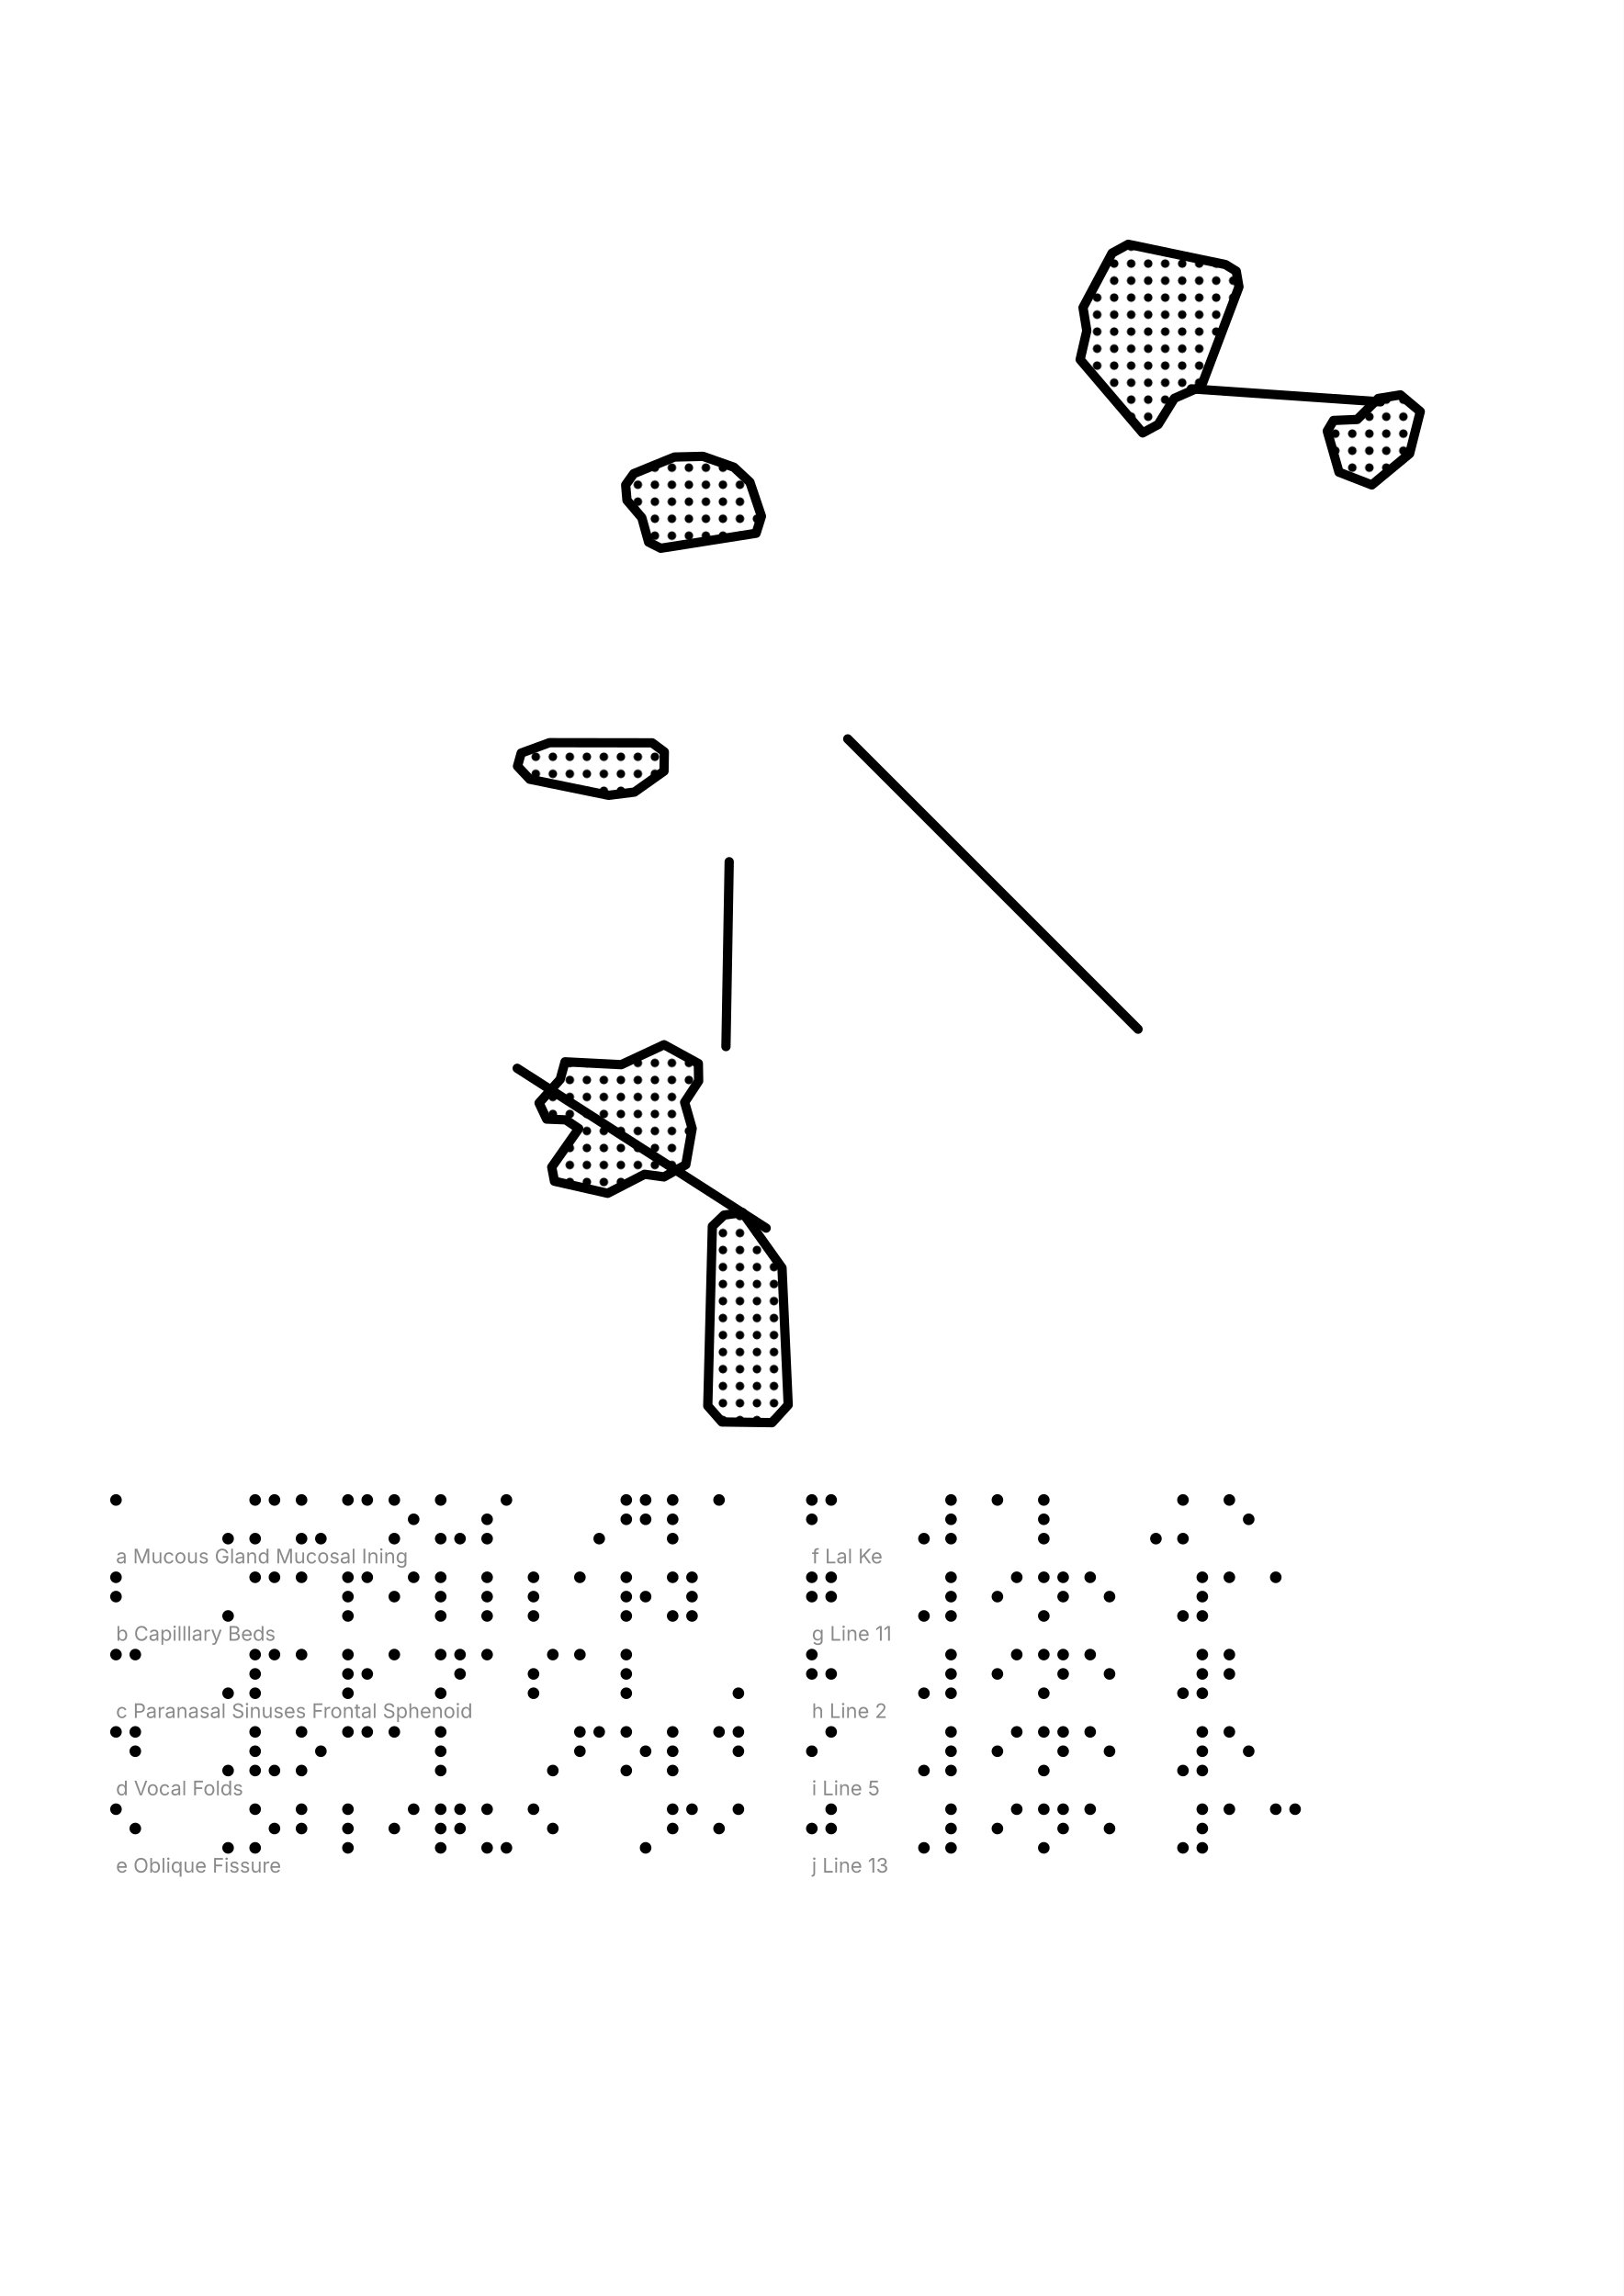
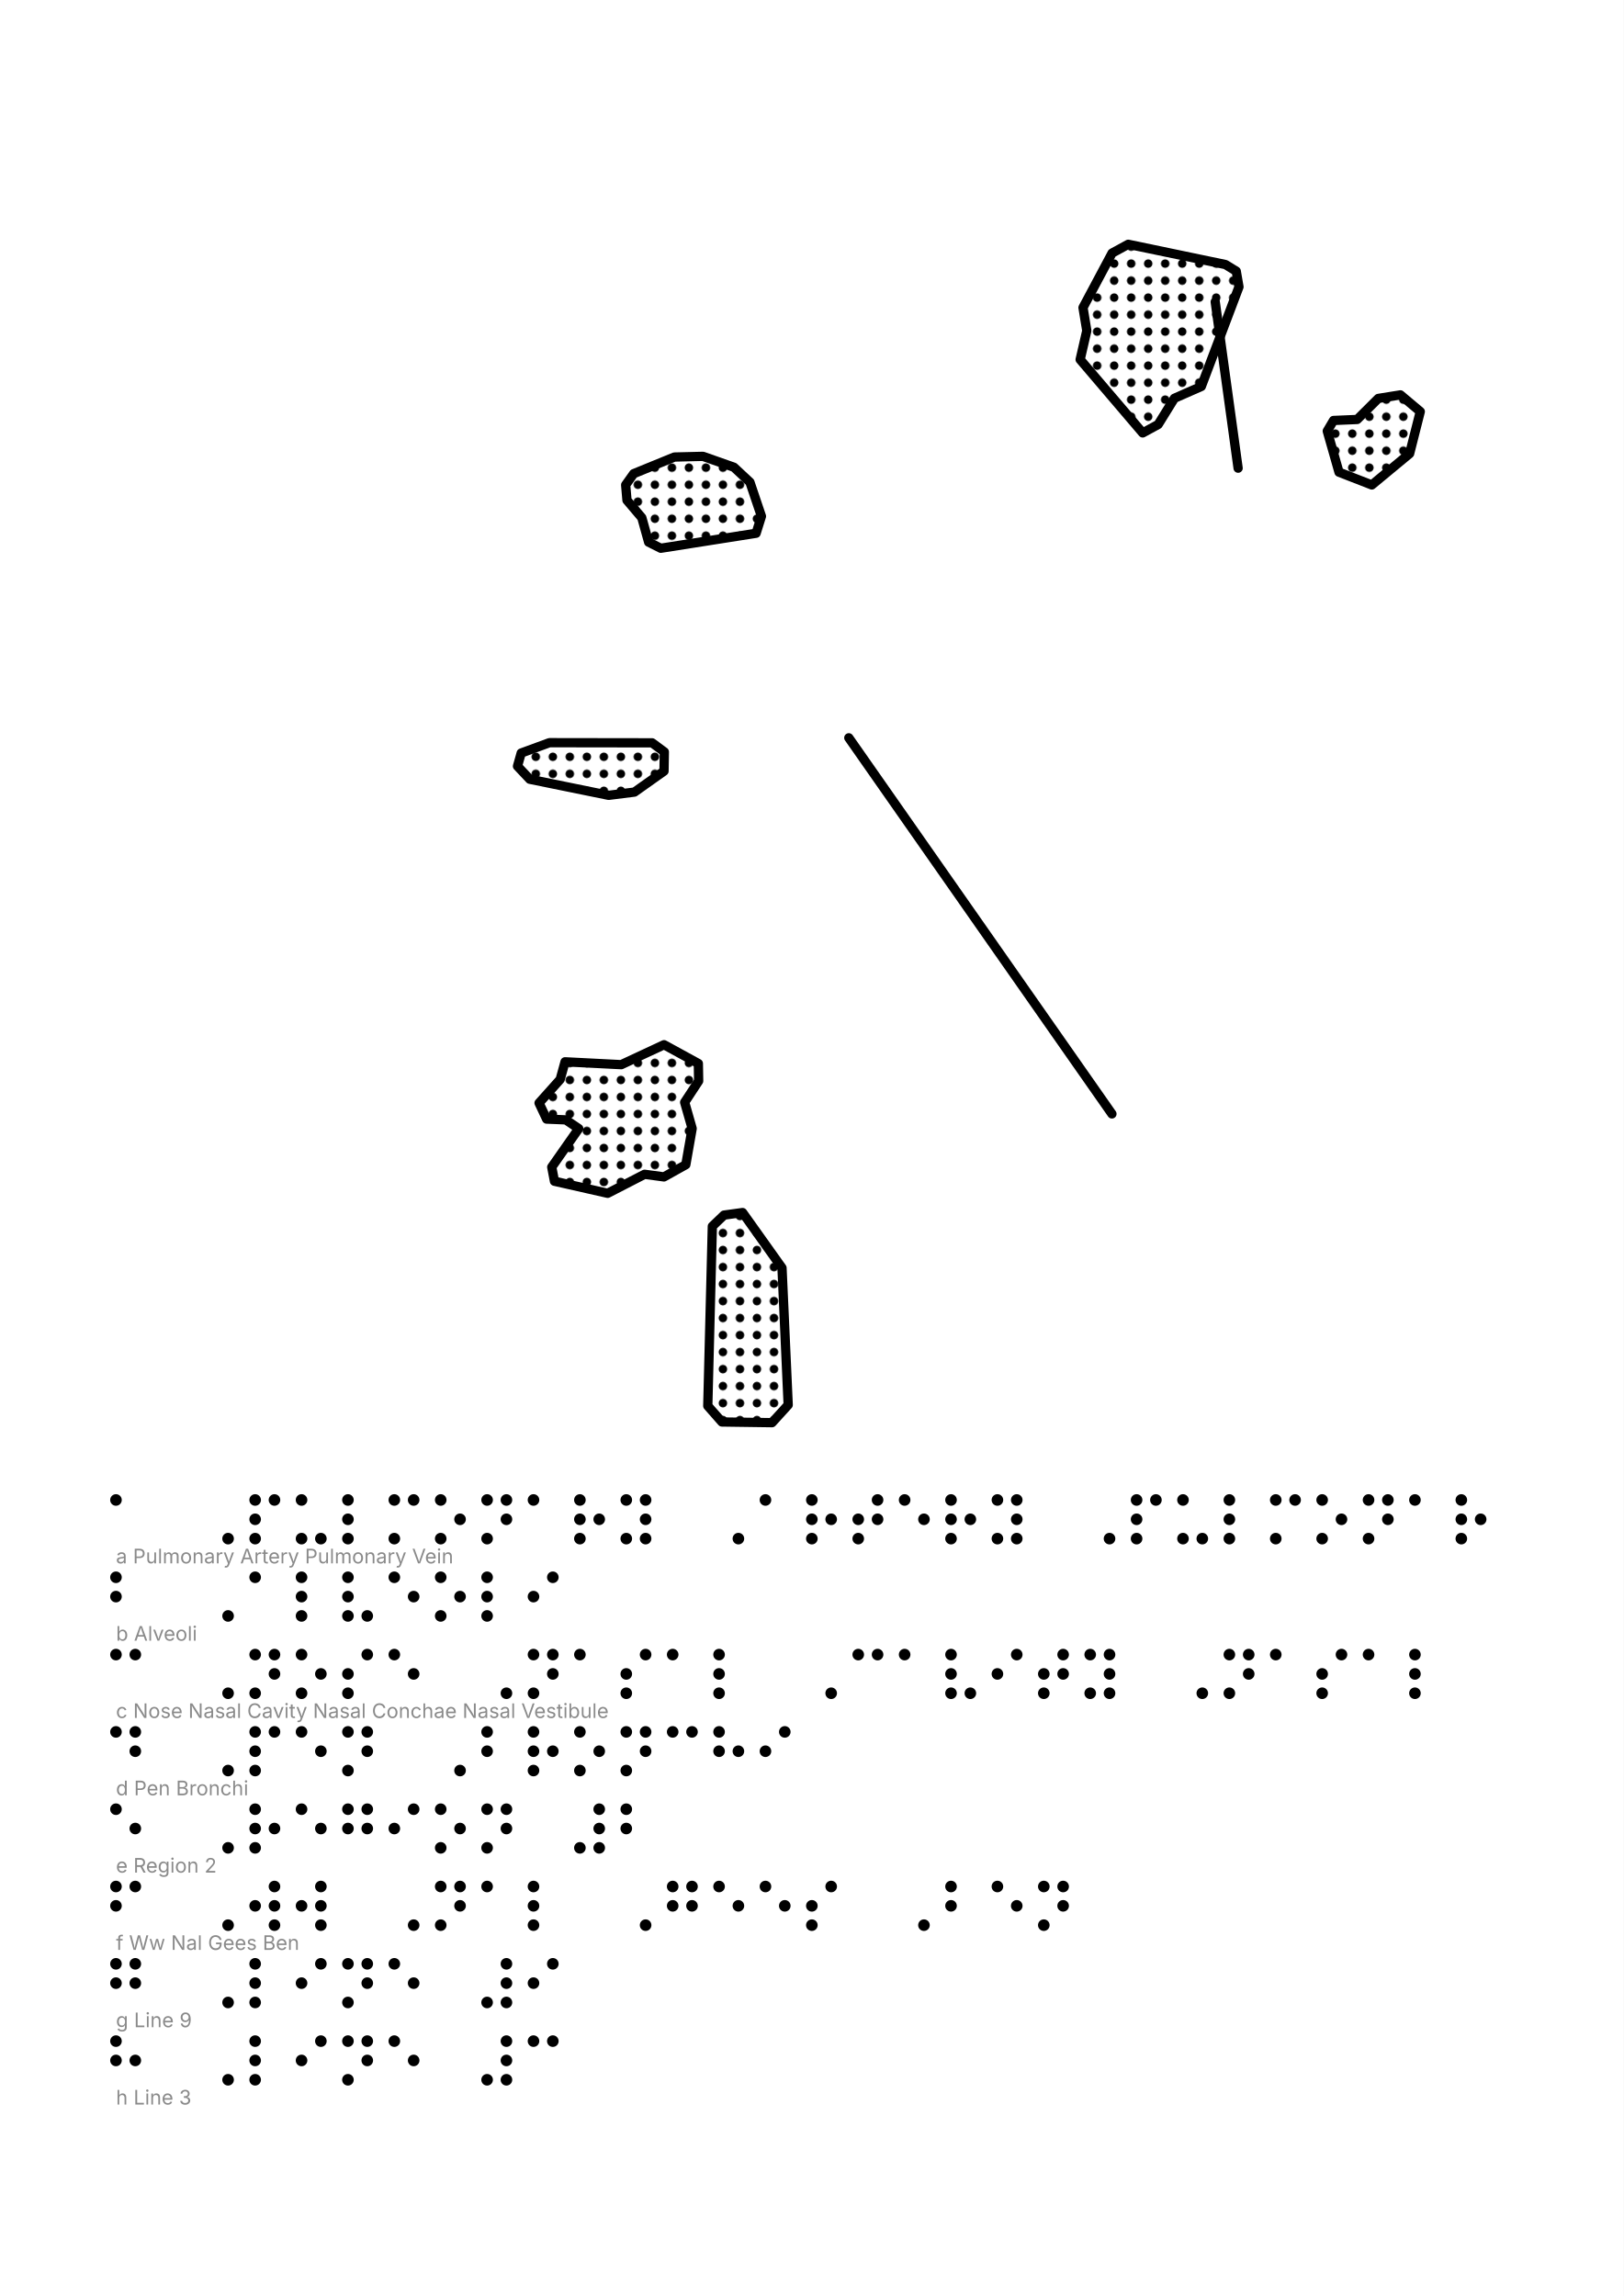
<svg xmlns="http://www.w3.org/2000/svg" width="210mm" height="297mm" viewBox="0 0 210 297" data-tdm="bio-respiratory-01" data-title="bio-respiratory-01">
  <defs>
    <pattern id="dots" width="2.2" height="2.2" patternUnits="userSpaceOnUse">
      <circle cx="1.1" cy="1.1" r="0.55" fill="#000" />
    </pattern>
    <pattern id="diagonal-lines" width="2.2" height="2.2" patternUnits="userSpaceOnUse" patternTransform="rotate(45)">
      <rect width="0.6" height="2.2" fill="#000" />
    </pattern>
    <pattern id="horizontal-lines" width="2.2" height="2.2" patternUnits="userSpaceOnUse">
      <rect width="2.2" height="0.6" fill="#000" />
    </pattern>
    <pattern id="grid" width="2.64" height="2.64" patternUnits="userSpaceOnUse">
      <rect width="2.64" height="0.5" fill="#000" />
      <rect width="0.5" height="2.64" fill="#000" />
    </pattern>
    <marker id="chevron" markerWidth="4" markerHeight="4" refX="3" refY="2" orient="auto" markerUnits="userSpaceOnUse">
      <path d="M0,0 L4,2 L0,4" fill="none" stroke="#000" stroke-width="1.2" stroke-linecap="round" />
    </marker>
  </defs>
  <rect width="210" height="297" fill="#fff" />
  <g id="regions">
-     <path id="r-06" data-name="Mucous Gland Mucosal Ining" d="M158.49 34.22 L159.89 35.08 L160.24 37.11 L155.37 49.99 L151.89 51.52 L149.79 54.91 L147.79 56.00 L139.70 46.51 L140.56 42.78 L140.07 39.79 L143.83 32.74 L145.92 31.60 Z" fill="url(#dots)" stroke="#000" stroke-width="1.2" stroke-linejoin="round" />
-     <path id="r-02" data-name="Oblique Fissure" d="M85.88 135.14 L90.32 137.57 L90.36 139.83 L88.55 142.59 L89.52 145.98 L88.70 150.66 L85.87 152.24 L83.37 151.90 L78.59 154.36 L71.71 152.80 L71.36 150.97 L74.85 145.99 L73.18 144.86 L70.70 144.76 L69.72 142.68 L72.45 139.63 L73.08 137.35 L80.35 137.72 Z" fill="url(#dots)" stroke="#000" stroke-width="1.2" stroke-linejoin="round" />
-     <path id="r-01" data-name="Lal Ke" d="M96.04 156.85 L101.14 164.01 L101.94 181.73 L99.85 184.03 L93.37 183.94 L91.54 181.86 L92.13 158.63 L93.64 157.18 Z" fill="url(#dots)" stroke="#000" stroke-width="1.2" stroke-linejoin="round" />
-     <path id="r-04" data-name="Paranasal Sinuses Frontal Sphenoid" d="M85.46 70.92 L83.89 70.13 L83.01 66.97 L81.09 64.71 L80.92 62.73 L81.96 61.27 L87.22 59.12 L90.92 59.03 L94.92 60.44 L96.99 62.37 L98.48 66.78 L97.79 68.98 Z" fill="url(#dots)" stroke="#000" stroke-width="1.2" stroke-linejoin="round" />
-     <path id="r-03" data-name="Vocal Folds" d="M84.34 96.09 L85.92 97.26 L85.88 99.75 L82.06 102.46 L78.72 102.88 L68.52 100.80 L66.93 99.11 L67.41 97.41 L71.06 96.07 Z" fill="url(#dots)" stroke="#000" stroke-width="1.2" stroke-linejoin="round" />
-     <path id="r-05" data-name="Capilllary Beds" d="M181.12 51.08 L183.69 53.24 L182.31 58.68 L177.42 62.73 L173.18 61.08 L171.66 55.76 L172.47 54.39 L175.53 54.26 L178.26 51.54 Z" fill="url(#dots)" stroke="#000" stroke-width="1.2" stroke-linejoin="round" />
+     <path id="r-06" data-name="Pulmonary Artery Pulmonary Vein" d="M158.49 34.22 L159.89 35.08 L160.24 37.11 L155.37 49.99 L151.89 51.52 L149.79 54.91 L147.79 56.00 L139.70 46.51 L140.56 42.78 L140.07 39.79 L143.83 32.74 L145.92 31.60 Z" fill="url(#dots)" stroke="#000" stroke-width="1.2" stroke-linejoin="round" />
+     <path id="r-02" data-name="Region 2" d="M85.88 135.14 L90.32 137.57 L90.36 139.83 L88.55 142.59 L89.52 145.98 L88.70 150.66 L85.87 152.24 L83.37 151.90 L78.59 154.36 L71.71 152.80 L71.36 150.97 L74.85 145.99 L73.18 144.86 L70.70 144.76 L69.72 142.68 L72.45 139.63 L73.08 137.35 L80.35 137.72 Z" fill="url(#dots)" stroke="#000" stroke-width="1.2" stroke-linejoin="round" />
+     <path id="r-01" data-name="Ww Nal Gees Ben" d="M96.04 156.85 L101.14 164.01 L101.94 181.73 L99.85 184.03 L93.37 183.94 L91.54 181.86 L92.13 158.63 L93.64 157.18 Z" fill="url(#dots)" stroke="#000" stroke-width="1.2" stroke-linejoin="round" />
+     <path id="r-04" data-name="Nose Nasal Cavity Nasal Conchae Nasal Vestibule" d="M85.46 70.92 L83.89 70.13 L83.01 66.97 L81.09 64.71 L80.92 62.73 L81.96 61.27 L87.22 59.12 L90.92 59.03 L94.92 60.44 L96.99 62.37 L98.48 66.78 L97.79 68.98 Z" fill="url(#dots)" stroke="#000" stroke-width="1.2" stroke-linejoin="round" />
+     <path id="r-03" data-name="Pen Bronchi" d="M84.34 96.09 L85.92 97.26 L85.88 99.75 L82.06 102.46 L78.72 102.88 L68.52 100.80 L66.93 99.11 L67.41 97.41 L71.06 96.07 Z" fill="url(#dots)" stroke="#000" stroke-width="1.2" stroke-linejoin="round" />
+     <path id="r-05" data-name="Alveoli" d="M181.12 51.08 L183.69 53.24 L182.31 58.68 L177.42 62.73 L173.18 61.08 L171.66 55.76 L172.47 54.39 L175.53 54.26 L178.26 51.54 Z" fill="url(#dots)" stroke="#000" stroke-width="1.2" stroke-linejoin="round" />
  </g>
  <g id="lines">
-     <path id="l-02" data-name="Line 2" d="M109.64 95.58 L147.19 133.13" fill="none" stroke="#000" stroke-width="1.2" stroke-linecap="round" stroke-linejoin="round" />
-     <path id="l-05" data-name="Line 5" d="M66.89 138.19 L99.09 158.86" fill="none" stroke="#000" stroke-width="1.2" stroke-linecap="round" stroke-linejoin="round" />
-     <path id="l-11" data-name="Line 11" d="M154.08 50.30 L178.55 51.98" fill="none" stroke="#000" stroke-width="1.2" stroke-linecap="round" stroke-linejoin="round" />
-     <path id="l-13" data-name="Line 13" d="M93.89 135.38 L94.31 111.47" fill="none" stroke="#000" stroke-width="1.2" stroke-linecap="round" stroke-linejoin="round" />
+     <path id="l-03" data-name="Line 3" d="M109.78 95.44 L143.81 144.09" fill="none" stroke="#000" stroke-width="1.2" stroke-linecap="round" stroke-linejoin="round" />
+     <path id="l-09" data-name="Line 9" d="M157.17 39.05 L160.13 60.56" fill="none" stroke="#000" stroke-width="1.2" stroke-linecap="round" stroke-linejoin="round" />
  </g>
-   <g id="key" data-top="194.0" data-rows="10">
+   <g id="key" data-top="194.0" data-rows="8">
    <g class="key-row" data-id="r-06">
      <circle cx="15.00" cy="194.03" r="0.75" fill="#000" />
      <circle cx="29.50" cy="199.03" r="0.75" fill="#000" />
      <circle cx="33.00" cy="194.03" r="0.75" fill="#000" />
+       <circle cx="33.00" cy="196.53" r="0.75" fill="#000" />
      <circle cx="33.00" cy="199.03" r="0.75" fill="#000" />
      <circle cx="35.50" cy="194.03" r="0.75" fill="#000" />
      <circle cx="39.00" cy="194.03" r="0.75" fill="#000" />
      <circle cx="39.00" cy="199.03" r="0.75" fill="#000" />
      <circle cx="41.50" cy="199.03" r="0.75" fill="#000" />
      <circle cx="45.00" cy="194.03" r="0.75" fill="#000" />
-       <circle cx="47.50" cy="194.03" r="0.75" fill="#000" />
+       <circle cx="45.00" cy="196.53" r="0.75" fill="#000" />
+       <circle cx="45.00" cy="199.03" r="0.75" fill="#000" />
      <circle cx="51.00" cy="194.03" r="0.75" fill="#000" />
      <circle cx="51.00" cy="199.03" r="0.75" fill="#000" />
-       <circle cx="53.50" cy="196.53" r="0.75" fill="#000" />
+       <circle cx="53.50" cy="194.03" r="0.75" fill="#000" />
      <circle cx="57.00" cy="194.03" r="0.75" fill="#000" />
      <circle cx="57.00" cy="199.03" r="0.75" fill="#000" />
-       <circle cx="59.50" cy="199.03" r="0.75" fill="#000" />
-       <circle cx="63.00" cy="196.53" r="0.75" fill="#000" />
+       <circle cx="59.50" cy="196.53" r="0.75" fill="#000" />
+       <circle cx="63.00" cy="194.03" r="0.75" fill="#000" />
      <circle cx="63.00" cy="199.03" r="0.75" fill="#000" />
      <circle cx="65.50" cy="194.03" r="0.75" fill="#000" />
-       <circle cx="77.50" cy="199.03" r="0.75" fill="#000" />
+       <circle cx="65.50" cy="196.53" r="0.75" fill="#000" />
+       <circle cx="69.00" cy="194.03" r="0.75" fill="#000" />
+       <circle cx="75.00" cy="194.03" r="0.75" fill="#000" />
+       <circle cx="75.00" cy="196.53" r="0.75" fill="#000" />
+       <circle cx="75.00" cy="199.03" r="0.75" fill="#000" />
+       <circle cx="77.50" cy="196.53" r="0.75" fill="#000" />
      <circle cx="81.00" cy="194.03" r="0.75" fill="#000" />
-       <circle cx="81.00" cy="196.53" r="0.75" fill="#000" />
+       <circle cx="81.00" cy="199.03" r="0.75" fill="#000" />
      <circle cx="83.50" cy="194.03" r="0.75" fill="#000" />
      <circle cx="83.50" cy="196.53" r="0.75" fill="#000" />
-       <circle cx="87.00" cy="194.03" r="0.75" fill="#000" />
-       <circle cx="87.00" cy="196.53" r="0.75" fill="#000" />
-       <circle cx="87.00" cy="199.03" r="0.75" fill="#000" />
-       <circle cx="93.00" cy="194.03" r="0.75" fill="#000" />
-       <text x="15.00" y="202.23" font-family="Inter, Arial, sans-serif" font-size="2.6" fill="#8a8a8a">a  Mucous Gland Mucosal Ining</text>
+       <circle cx="83.50" cy="199.03" r="0.75" fill="#000" />
+       <circle cx="95.50" cy="199.03" r="0.75" fill="#000" />
+       <circle cx="99.00" cy="194.03" r="0.75" fill="#000" />
+       <circle cx="105.00" cy="194.03" r="0.75" fill="#000" />
+       <circle cx="105.00" cy="196.53" r="0.75" fill="#000" />
+       <circle cx="105.00" cy="199.03" r="0.75" fill="#000" />
+       <circle cx="107.50" cy="196.53" r="0.75" fill="#000" />
+       <circle cx="111.00" cy="196.53" r="0.75" fill="#000" />
+       <circle cx="111.00" cy="199.03" r="0.75" fill="#000" />
+       <circle cx="113.50" cy="194.03" r="0.75" fill="#000" />
+       <circle cx="113.50" cy="196.53" r="0.75" fill="#000" />
+       <circle cx="117.00" cy="194.03" r="0.75" fill="#000" />
+       <circle cx="119.50" cy="196.53" r="0.75" fill="#000" />
+       <circle cx="123.00" cy="194.03" r="0.75" fill="#000" />
+       <circle cx="123.00" cy="196.53" r="0.75" fill="#000" />
+       <circle cx="123.00" cy="199.03" r="0.75" fill="#000" />
+       <circle cx="125.50" cy="196.53" r="0.75" fill="#000" />
+       <circle cx="129.00" cy="194.03" r="0.75" fill="#000" />
+       <circle cx="129.00" cy="199.03" r="0.75" fill="#000" />
+       <circle cx="131.50" cy="194.03" r="0.75" fill="#000" />
+       <circle cx="131.50" cy="196.53" r="0.75" fill="#000" />
+       <circle cx="131.50" cy="199.03" r="0.75" fill="#000" />
+       <circle cx="143.50" cy="199.03" r="0.75" fill="#000" />
+       <circle cx="147.00" cy="194.03" r="0.75" fill="#000" />
+       <circle cx="147.00" cy="196.53" r="0.75" fill="#000" />
+       <circle cx="147.00" cy="199.03" r="0.75" fill="#000" />
+       <circle cx="149.50" cy="194.03" r="0.75" fill="#000" />
+       <circle cx="153.00" cy="194.03" r="0.75" fill="#000" />
+       <circle cx="153.00" cy="199.03" r="0.75" fill="#000" />
+       <circle cx="155.50" cy="199.03" r="0.75" fill="#000" />
+       <circle cx="159.00" cy="194.03" r="0.75" fill="#000" />
+       <circle cx="159.00" cy="196.53" r="0.75" fill="#000" />
+       <circle cx="159.00" cy="199.03" r="0.75" fill="#000" />
+       <circle cx="165.00" cy="194.03" r="0.75" fill="#000" />
+       <circle cx="165.00" cy="199.03" r="0.75" fill="#000" />
+       <circle cx="167.50" cy="194.03" r="0.75" fill="#000" />
+       <circle cx="171.00" cy="194.03" r="0.75" fill="#000" />
+       <circle cx="171.00" cy="199.03" r="0.75" fill="#000" />
+       <circle cx="173.50" cy="196.53" r="0.75" fill="#000" />
+       <circle cx="177.00" cy="194.03" r="0.75" fill="#000" />
+       <circle cx="177.00" cy="199.03" r="0.75" fill="#000" />
+       <circle cx="179.50" cy="194.03" r="0.75" fill="#000" />
+       <circle cx="179.50" cy="196.53" r="0.75" fill="#000" />
+       <circle cx="183.00" cy="194.03" r="0.75" fill="#000" />
+       <circle cx="189.00" cy="194.03" r="0.75" fill="#000" />
+       <circle cx="189.00" cy="196.53" r="0.75" fill="#000" />
+       <circle cx="189.00" cy="199.03" r="0.75" fill="#000" />
+       <circle cx="191.50" cy="196.53" r="0.75" fill="#000" />
+       <text x="15.00" y="202.23" font-family="Inter, Arial, sans-serif" font-size="2.6" fill="#8a8a8a">a  Pulmonary Artery Pulmonary Vein</text>
    </g>
    <g class="key-row" data-id="r-05">
      <circle cx="15.00" cy="204.03" r="0.75" fill="#000" />
      <circle cx="15.00" cy="206.53" r="0.75" fill="#000" />
      <circle cx="29.50" cy="209.03" r="0.75" fill="#000" />
      <circle cx="33.00" cy="204.03" r="0.75" fill="#000" />
-       <circle cx="35.50" cy="204.03" r="0.75" fill="#000" />
      <circle cx="39.00" cy="204.03" r="0.75" fill="#000" />
+       <circle cx="39.00" cy="206.53" r="0.75" fill="#000" />
+       <circle cx="39.00" cy="209.03" r="0.75" fill="#000" />
      <circle cx="45.00" cy="204.03" r="0.75" fill="#000" />
      <circle cx="45.00" cy="206.53" r="0.75" fill="#000" />
      <circle cx="45.00" cy="209.03" r="0.75" fill="#000" />
-       <circle cx="47.50" cy="204.03" r="0.75" fill="#000" />
-       <circle cx="51.00" cy="206.53" r="0.75" fill="#000" />
-       <circle cx="53.50" cy="204.03" r="0.75" fill="#000" />
+       <circle cx="47.50" cy="209.03" r="0.75" fill="#000" />
+       <circle cx="51.00" cy="204.03" r="0.75" fill="#000" />
+       <circle cx="53.50" cy="206.53" r="0.75" fill="#000" />
      <circle cx="57.00" cy="204.03" r="0.75" fill="#000" />
-       <circle cx="57.00" cy="206.53" r="0.75" fill="#000" />
      <circle cx="57.00" cy="209.03" r="0.75" fill="#000" />
+       <circle cx="59.50" cy="206.53" r="0.75" fill="#000" />
      <circle cx="63.00" cy="204.03" r="0.75" fill="#000" />
      <circle cx="63.00" cy="206.53" r="0.75" fill="#000" />
      <circle cx="63.00" cy="209.03" r="0.75" fill="#000" />
-       <circle cx="69.00" cy="204.03" r="0.75" fill="#000" />
      <circle cx="69.00" cy="206.53" r="0.75" fill="#000" />
-       <circle cx="69.00" cy="209.03" r="0.75" fill="#000" />
-       <circle cx="75.00" cy="204.03" r="0.75" fill="#000" />
-       <circle cx="81.00" cy="204.03" r="0.75" fill="#000" />
-       <circle cx="81.00" cy="206.53" r="0.75" fill="#000" />
-       <circle cx="81.00" cy="209.03" r="0.75" fill="#000" />
-       <circle cx="83.50" cy="206.53" r="0.75" fill="#000" />
-       <circle cx="87.00" cy="204.03" r="0.75" fill="#000" />
-       <circle cx="87.00" cy="209.03" r="0.75" fill="#000" />
-       <circle cx="89.50" cy="204.03" r="0.75" fill="#000" />
-       <circle cx="89.50" cy="206.53" r="0.75" fill="#000" />
-       <circle cx="89.50" cy="209.03" r="0.75" fill="#000" />
-       <text x="15.00" y="212.23" font-family="Inter, Arial, sans-serif" font-size="2.6" fill="#8a8a8a">b  Capilllary Beds</text>
+       <circle cx="71.50" cy="204.03" r="0.75" fill="#000" />
+       <text x="15.00" y="212.23" font-family="Inter, Arial, sans-serif" font-size="2.6" fill="#8a8a8a">b  Alveoli</text>
    </g>
    <g class="key-row" data-id="r-04">
      <circle cx="15.00" cy="214.03" r="0.75" fill="#000" />
      <circle cx="17.50" cy="214.03" r="0.75" fill="#000" />
      <circle cx="29.50" cy="219.03" r="0.75" fill="#000" />
      <circle cx="33.00" cy="214.03" r="0.75" fill="#000" />
-       <circle cx="33.00" cy="216.53" r="0.75" fill="#000" />
      <circle cx="33.00" cy="219.03" r="0.75" fill="#000" />
      <circle cx="35.50" cy="214.03" r="0.75" fill="#000" />
+       <circle cx="35.50" cy="216.53" r="0.75" fill="#000" />
      <circle cx="39.00" cy="214.03" r="0.75" fill="#000" />
-       <circle cx="45.00" cy="214.03" r="0.75" fill="#000" />
+       <circle cx="39.00" cy="219.03" r="0.75" fill="#000" />
+       <circle cx="41.50" cy="216.53" r="0.75" fill="#000" />
      <circle cx="45.00" cy="216.53" r="0.75" fill="#000" />
      <circle cx="45.00" cy="219.03" r="0.75" fill="#000" />
-       <circle cx="47.50" cy="216.53" r="0.75" fill="#000" />
+       <circle cx="47.50" cy="214.03" r="0.75" fill="#000" />
      <circle cx="51.00" cy="214.03" r="0.75" fill="#000" />
-       <circle cx="57.00" cy="214.03" r="0.75" fill="#000" />
-       <circle cx="57.00" cy="219.03" r="0.75" fill="#000" />
-       <circle cx="59.50" cy="214.03" r="0.75" fill="#000" />
-       <circle cx="59.50" cy="216.53" r="0.75" fill="#000" />
-       <circle cx="63.00" cy="214.03" r="0.75" fill="#000" />
-       <circle cx="69.00" cy="216.53" r="0.75" fill="#000" />
+       <circle cx="53.50" cy="216.53" r="0.75" fill="#000" />
+       <circle cx="65.50" cy="219.03" r="0.75" fill="#000" />
+       <circle cx="69.00" cy="214.03" r="0.75" fill="#000" />
      <circle cx="69.00" cy="219.03" r="0.75" fill="#000" />
      <circle cx="71.50" cy="214.03" r="0.75" fill="#000" />
+       <circle cx="71.50" cy="216.53" r="0.75" fill="#000" />
      <circle cx="75.00" cy="214.03" r="0.75" fill="#000" />
-       <circle cx="81.00" cy="214.03" r="0.75" fill="#000" />
      <circle cx="81.00" cy="216.53" r="0.75" fill="#000" />
      <circle cx="81.00" cy="219.03" r="0.75" fill="#000" />
-       <circle cx="95.50" cy="219.03" r="0.75" fill="#000" />
-       <text x="15.00" y="222.23" font-family="Inter, Arial, sans-serif" font-size="2.6" fill="#8a8a8a">c  Paranasal Sinuses Frontal Sphenoid</text>
+       <circle cx="83.50" cy="214.03" r="0.75" fill="#000" />
+       <circle cx="87.00" cy="214.03" r="0.75" fill="#000" />
+       <circle cx="93.00" cy="214.03" r="0.75" fill="#000" />
+       <circle cx="93.00" cy="216.53" r="0.75" fill="#000" />
+       <circle cx="93.00" cy="219.03" r="0.75" fill="#000" />
+       <circle cx="107.50" cy="219.03" r="0.75" fill="#000" />
+       <circle cx="111.00" cy="214.03" r="0.75" fill="#000" />
+       <circle cx="113.50" cy="214.03" r="0.75" fill="#000" />
+       <circle cx="117.00" cy="214.03" r="0.75" fill="#000" />
+       <circle cx="123.00" cy="214.03" r="0.75" fill="#000" />
+       <circle cx="123.00" cy="216.53" r="0.75" fill="#000" />
+       <circle cx="123.00" cy="219.03" r="0.75" fill="#000" />
+       <circle cx="125.50" cy="219.03" r="0.75" fill="#000" />
+       <circle cx="129.00" cy="216.53" r="0.75" fill="#000" />
+       <circle cx="131.50" cy="214.03" r="0.75" fill="#000" />
+       <circle cx="135.00" cy="216.53" r="0.75" fill="#000" />
+       <circle cx="135.00" cy="219.03" r="0.75" fill="#000" />
+       <circle cx="137.50" cy="214.03" r="0.75" fill="#000" />
+       <circle cx="137.50" cy="216.53" r="0.75" fill="#000" />
+       <circle cx="141.00" cy="214.03" r="0.75" fill="#000" />
+       <circle cx="141.00" cy="219.03" r="0.75" fill="#000" />
+       <circle cx="143.50" cy="214.03" r="0.75" fill="#000" />
+       <circle cx="143.50" cy="216.53" r="0.75" fill="#000" />
+       <circle cx="143.50" cy="219.03" r="0.75" fill="#000" />
+       <circle cx="155.50" cy="219.03" r="0.75" fill="#000" />
+       <circle cx="159.00" cy="214.03" r="0.75" fill="#000" />
+       <circle cx="159.00" cy="219.03" r="0.75" fill="#000" />
+       <circle cx="161.50" cy="214.03" r="0.75" fill="#000" />
+       <circle cx="161.50" cy="216.53" r="0.75" fill="#000" />
+       <circle cx="165.00" cy="214.03" r="0.75" fill="#000" />
+       <circle cx="171.00" cy="216.53" r="0.75" fill="#000" />
+       <circle cx="171.00" cy="219.03" r="0.75" fill="#000" />
+       <circle cx="173.50" cy="214.03" r="0.75" fill="#000" />
+       <circle cx="177.00" cy="214.03" r="0.75" fill="#000" />
+       <circle cx="183.00" cy="214.03" r="0.75" fill="#000" />
+       <circle cx="183.00" cy="216.53" r="0.75" fill="#000" />
+       <circle cx="183.00" cy="219.03" r="0.75" fill="#000" />
+       <text x="15.00" y="222.23" font-family="Inter, Arial, sans-serif" font-size="2.6" fill="#8a8a8a">c  Nose Nasal Cavity Nasal Conchae Nasal Vestibule</text>
    </g>
    <g class="key-row" data-id="r-03">
      <circle cx="15.00" cy="224.03" r="0.75" fill="#000" />
      <circle cx="17.50" cy="224.03" r="0.75" fill="#000" />
      <circle cx="17.50" cy="226.53" r="0.75" fill="#000" />
      <circle cx="29.50" cy="229.03" r="0.75" fill="#000" />
      <circle cx="33.00" cy="224.03" r="0.75" fill="#000" />
      <circle cx="33.00" cy="226.53" r="0.75" fill="#000" />
      <circle cx="33.00" cy="229.03" r="0.75" fill="#000" />
-       <circle cx="35.50" cy="229.03" r="0.75" fill="#000" />
+       <circle cx="35.50" cy="224.03" r="0.75" fill="#000" />
      <circle cx="39.00" cy="224.03" r="0.75" fill="#000" />
-       <circle cx="39.00" cy="229.03" r="0.75" fill="#000" />
      <circle cx="41.50" cy="226.53" r="0.75" fill="#000" />
      <circle cx="45.00" cy="224.03" r="0.75" fill="#000" />
+       <circle cx="45.00" cy="229.03" r="0.75" fill="#000" />
      <circle cx="47.50" cy="224.03" r="0.75" fill="#000" />
-       <circle cx="51.00" cy="224.03" r="0.75" fill="#000" />
-       <circle cx="57.00" cy="224.03" r="0.75" fill="#000" />
-       <circle cx="57.00" cy="226.53" r="0.75" fill="#000" />
-       <circle cx="57.00" cy="229.03" r="0.75" fill="#000" />
-       <circle cx="71.50" cy="229.03" r="0.75" fill="#000" />
+       <circle cx="47.50" cy="226.53" r="0.75" fill="#000" />
+       <circle cx="59.50" cy="229.03" r="0.75" fill="#000" />
+       <circle cx="63.00" cy="224.03" r="0.75" fill="#000" />
+       <circle cx="63.00" cy="226.53" r="0.75" fill="#000" />
+       <circle cx="69.00" cy="224.03" r="0.75" fill="#000" />
+       <circle cx="69.00" cy="226.53" r="0.75" fill="#000" />
+       <circle cx="69.00" cy="229.03" r="0.75" fill="#000" />
+       <circle cx="71.50" cy="226.53" r="0.75" fill="#000" />
      <circle cx="75.00" cy="224.03" r="0.75" fill="#000" />
-       <circle cx="75.00" cy="226.53" r="0.75" fill="#000" />
-       <circle cx="77.50" cy="224.03" r="0.75" fill="#000" />
+       <circle cx="75.00" cy="229.03" r="0.75" fill="#000" />
+       <circle cx="77.50" cy="226.53" r="0.75" fill="#000" />
      <circle cx="81.00" cy="224.03" r="0.75" fill="#000" />
      <circle cx="81.00" cy="229.03" r="0.75" fill="#000" />
+       <circle cx="83.50" cy="224.03" r="0.75" fill="#000" />
      <circle cx="83.50" cy="226.53" r="0.75" fill="#000" />
      <circle cx="87.00" cy="224.03" r="0.75" fill="#000" />
-       <circle cx="87.00" cy="226.53" r="0.75" fill="#000" />
-       <circle cx="87.00" cy="229.03" r="0.75" fill="#000" />
+       <circle cx="89.50" cy="224.03" r="0.75" fill="#000" />
      <circle cx="93.00" cy="224.03" r="0.75" fill="#000" />
-       <circle cx="95.50" cy="224.03" r="0.75" fill="#000" />
+       <circle cx="93.00" cy="226.53" r="0.75" fill="#000" />
      <circle cx="95.50" cy="226.53" r="0.75" fill="#000" />
-       <text x="15.00" y="232.23" font-family="Inter, Arial, sans-serif" font-size="2.6" fill="#8a8a8a">d  Vocal Folds</text>
+       <circle cx="99.00" cy="226.53" r="0.75" fill="#000" />
+       <circle cx="101.50" cy="224.03" r="0.75" fill="#000" />
+       <text x="15.00" y="232.23" font-family="Inter, Arial, sans-serif" font-size="2.6" fill="#8a8a8a">d  Pen Bronchi</text>
    </g>
    <g class="key-row" data-id="r-02">
      <circle cx="15.00" cy="234.03" r="0.75" fill="#000" />
      <circle cx="17.50" cy="236.53" r="0.75" fill="#000" />
      <circle cx="29.50" cy="239.03" r="0.75" fill="#000" />
      <circle cx="33.00" cy="234.03" r="0.75" fill="#000" />
+       <circle cx="33.00" cy="236.53" r="0.75" fill="#000" />
      <circle cx="33.00" cy="239.03" r="0.75" fill="#000" />
      <circle cx="35.50" cy="236.53" r="0.75" fill="#000" />
      <circle cx="39.00" cy="234.03" r="0.75" fill="#000" />
-       <circle cx="39.00" cy="236.53" r="0.75" fill="#000" />
+       <circle cx="41.50" cy="236.53" r="0.75" fill="#000" />
      <circle cx="45.00" cy="234.03" r="0.75" fill="#000" />
      <circle cx="45.00" cy="236.53" r="0.75" fill="#000" />
-       <circle cx="45.00" cy="239.03" r="0.75" fill="#000" />
+       <circle cx="47.50" cy="234.03" r="0.75" fill="#000" />
+       <circle cx="47.50" cy="236.53" r="0.75" fill="#000" />
      <circle cx="51.00" cy="236.53" r="0.75" fill="#000" />
      <circle cx="53.50" cy="234.03" r="0.75" fill="#000" />
      <circle cx="57.00" cy="234.03" r="0.75" fill="#000" />
-       <circle cx="57.00" cy="236.53" r="0.75" fill="#000" />
      <circle cx="57.00" cy="239.03" r="0.75" fill="#000" />
-       <circle cx="59.50" cy="234.03" r="0.75" fill="#000" />
      <circle cx="59.50" cy="236.53" r="0.75" fill="#000" />
      <circle cx="63.00" cy="234.03" r="0.75" fill="#000" />
      <circle cx="63.00" cy="239.03" r="0.75" fill="#000" />
-       <circle cx="65.50" cy="239.03" r="0.75" fill="#000" />
-       <circle cx="69.00" cy="234.03" r="0.75" fill="#000" />
-       <circle cx="71.50" cy="236.53" r="0.75" fill="#000" />
-       <circle cx="83.50" cy="239.03" r="0.75" fill="#000" />
-       <circle cx="87.00" cy="234.03" r="0.75" fill="#000" />
-       <circle cx="87.00" cy="236.53" r="0.75" fill="#000" />
-       <circle cx="89.50" cy="234.03" r="0.75" fill="#000" />
-       <circle cx="93.00" cy="236.53" r="0.75" fill="#000" />
-       <circle cx="95.50" cy="234.03" r="0.75" fill="#000" />
-       <text x="15.00" y="242.23" font-family="Inter, Arial, sans-serif" font-size="2.6" fill="#8a8a8a">e  Oblique Fissure</text>
+       <circle cx="65.50" cy="234.03" r="0.75" fill="#000" />
+       <circle cx="65.50" cy="236.53" r="0.75" fill="#000" />
+       <circle cx="75.00" cy="239.03" r="0.75" fill="#000" />
+       <circle cx="77.50" cy="234.03" r="0.75" fill="#000" />
+       <circle cx="77.50" cy="236.53" r="0.75" fill="#000" />
+       <circle cx="77.50" cy="239.03" r="0.75" fill="#000" />
+       <circle cx="81.00" cy="234.03" r="0.75" fill="#000" />
+       <circle cx="81.00" cy="236.53" r="0.75" fill="#000" />
+       <text x="15.00" y="242.23" font-family="Inter, Arial, sans-serif" font-size="2.6" fill="#8a8a8a">e  Region 2</text>
    </g>
    <g class="key-row" data-id="r-01">
-       <circle cx="105.00" cy="194.03" r="0.75" fill="#000" />
-       <circle cx="105.00" cy="196.53" r="0.75" fill="#000" />
-       <circle cx="107.50" cy="194.03" r="0.75" fill="#000" />
-       <circle cx="119.50" cy="199.03" r="0.75" fill="#000" />
-       <circle cx="123.00" cy="194.03" r="0.75" fill="#000" />
-       <circle cx="123.00" cy="196.53" r="0.75" fill="#000" />
-       <circle cx="123.00" cy="199.03" r="0.75" fill="#000" />
-       <circle cx="129.00" cy="194.03" r="0.75" fill="#000" />
-       <circle cx="135.00" cy="194.03" r="0.75" fill="#000" />
-       <circle cx="135.00" cy="196.53" r="0.75" fill="#000" />
-       <circle cx="135.00" cy="199.03" r="0.75" fill="#000" />
-       <circle cx="149.50" cy="199.03" r="0.75" fill="#000" />
-       <circle cx="153.00" cy="194.03" r="0.75" fill="#000" />
-       <circle cx="153.00" cy="199.03" r="0.75" fill="#000" />
-       <circle cx="159.00" cy="194.03" r="0.75" fill="#000" />
-       <circle cx="161.50" cy="196.53" r="0.75" fill="#000" />
-       <text x="105.00" y="202.23" font-family="Inter, Arial, sans-serif" font-size="2.6" fill="#8a8a8a">f  Lal Ke</text>
-     </g>
-     <g class="key-row" data-id="l-11">
-       <circle cx="105.00" cy="204.03" r="0.75" fill="#000" />
-       <circle cx="105.00" cy="206.53" r="0.75" fill="#000" />
-       <circle cx="107.50" cy="204.03" r="0.75" fill="#000" />
-       <circle cx="107.50" cy="206.53" r="0.75" fill="#000" />
-       <circle cx="119.50" cy="209.03" r="0.75" fill="#000" />
-       <circle cx="123.00" cy="204.03" r="0.75" fill="#000" />
-       <circle cx="123.00" cy="206.53" r="0.75" fill="#000" />
-       <circle cx="123.00" cy="209.03" r="0.75" fill="#000" />
-       <circle cx="129.00" cy="206.53" r="0.75" fill="#000" />
-       <circle cx="131.50" cy="204.03" r="0.75" fill="#000" />
-       <circle cx="135.00" cy="204.03" r="0.75" fill="#000" />
-       <circle cx="135.00" cy="209.03" r="0.75" fill="#000" />
-       <circle cx="137.50" cy="204.03" r="0.75" fill="#000" />
-       <circle cx="137.50" cy="206.53" r="0.75" fill="#000" />
-       <circle cx="141.00" cy="204.03" r="0.75" fill="#000" />
-       <circle cx="143.50" cy="206.53" r="0.75" fill="#000" />
-       <circle cx="153.00" cy="209.03" r="0.75" fill="#000" />
-       <circle cx="155.50" cy="204.03" r="0.75" fill="#000" />
-       <circle cx="155.50" cy="206.53" r="0.75" fill="#000" />
-       <circle cx="155.50" cy="209.03" r="0.75" fill="#000" />
-       <circle cx="159.00" cy="204.03" r="0.75" fill="#000" />
-       <circle cx="165.00" cy="204.03" r="0.75" fill="#000" />
-       <text x="105.00" y="212.23" font-family="Inter, Arial, sans-serif" font-size="2.6" fill="#8a8a8a">g  Line 11</text>
-     </g>
-     <g class="key-row" data-id="l-02">
-       <circle cx="105.00" cy="214.03" r="0.75" fill="#000" />
-       <circle cx="105.00" cy="216.53" r="0.75" fill="#000" />
-       <circle cx="107.50" cy="216.53" r="0.75" fill="#000" />
-       <circle cx="119.50" cy="219.03" r="0.75" fill="#000" />
-       <circle cx="123.00" cy="214.03" r="0.75" fill="#000" />
-       <circle cx="123.00" cy="216.53" r="0.75" fill="#000" />
-       <circle cx="123.00" cy="219.03" r="0.75" fill="#000" />
-       <circle cx="129.00" cy="216.53" r="0.75" fill="#000" />
-       <circle cx="131.50" cy="214.03" r="0.75" fill="#000" />
-       <circle cx="135.00" cy="214.03" r="0.75" fill="#000" />
-       <circle cx="135.00" cy="219.03" r="0.75" fill="#000" />
-       <circle cx="137.50" cy="214.03" r="0.75" fill="#000" />
-       <circle cx="137.50" cy="216.53" r="0.75" fill="#000" />
-       <circle cx="141.00" cy="214.03" r="0.75" fill="#000" />
-       <circle cx="143.50" cy="216.53" r="0.75" fill="#000" />
-       <circle cx="153.00" cy="219.03" r="0.75" fill="#000" />
-       <circle cx="155.50" cy="214.03" r="0.75" fill="#000" />
-       <circle cx="155.50" cy="216.53" r="0.75" fill="#000" />
-       <circle cx="155.50" cy="219.03" r="0.75" fill="#000" />
-       <circle cx="159.00" cy="214.03" r="0.75" fill="#000" />
-       <circle cx="159.00" cy="216.53" r="0.75" fill="#000" />
-       <text x="105.00" y="222.23" font-family="Inter, Arial, sans-serif" font-size="2.6" fill="#8a8a8a">h  Line 2</text>
-     </g>
-     <g class="key-row" data-id="l-05">
-       <circle cx="105.00" cy="226.53" r="0.75" fill="#000" />
-       <circle cx="107.50" cy="224.03" r="0.75" fill="#000" />
-       <circle cx="119.50" cy="229.03" r="0.75" fill="#000" />
-       <circle cx="123.00" cy="224.03" r="0.75" fill="#000" />
-       <circle cx="123.00" cy="226.53" r="0.75" fill="#000" />
-       <circle cx="123.00" cy="229.03" r="0.75" fill="#000" />
-       <circle cx="129.00" cy="226.53" r="0.75" fill="#000" />
-       <circle cx="131.50" cy="224.03" r="0.75" fill="#000" />
-       <circle cx="135.00" cy="224.03" r="0.75" fill="#000" />
-       <circle cx="135.00" cy="229.03" r="0.75" fill="#000" />
-       <circle cx="137.50" cy="224.03" r="0.75" fill="#000" />
-       <circle cx="137.50" cy="226.53" r="0.75" fill="#000" />
-       <circle cx="141.00" cy="224.03" r="0.75" fill="#000" />
-       <circle cx="143.50" cy="226.53" r="0.75" fill="#000" />
-       <circle cx="153.00" cy="229.03" r="0.75" fill="#000" />
-       <circle cx="155.50" cy="224.03" r="0.75" fill="#000" />
-       <circle cx="155.50" cy="226.53" r="0.75" fill="#000" />
-       <circle cx="155.50" cy="229.03" r="0.75" fill="#000" />
-       <circle cx="159.00" cy="224.03" r="0.75" fill="#000" />
-       <circle cx="161.50" cy="226.53" r="0.75" fill="#000" />
-       <text x="105.00" y="232.23" font-family="Inter, Arial, sans-serif" font-size="2.6" fill="#8a8a8a">i  Line 5</text>
-     </g>
-     <g class="key-row" data-id="l-13">
-       <circle cx="105.00" cy="236.53" r="0.75" fill="#000" />
-       <circle cx="107.50" cy="234.03" r="0.75" fill="#000" />
-       <circle cx="107.50" cy="236.53" r="0.75" fill="#000" />
-       <circle cx="119.50" cy="239.03" r="0.75" fill="#000" />
-       <circle cx="123.00" cy="234.03" r="0.75" fill="#000" />
-       <circle cx="123.00" cy="236.53" r="0.75" fill="#000" />
-       <circle cx="123.00" cy="239.03" r="0.75" fill="#000" />
-       <circle cx="129.00" cy="236.53" r="0.75" fill="#000" />
-       <circle cx="131.50" cy="234.03" r="0.75" fill="#000" />
-       <circle cx="135.00" cy="234.03" r="0.75" fill="#000" />
-       <circle cx="135.00" cy="239.03" r="0.75" fill="#000" />
-       <circle cx="137.50" cy="234.03" r="0.75" fill="#000" />
-       <circle cx="137.50" cy="236.53" r="0.75" fill="#000" />
-       <circle cx="141.00" cy="234.03" r="0.75" fill="#000" />
-       <circle cx="143.50" cy="236.53" r="0.75" fill="#000" />
-       <circle cx="153.00" cy="239.03" r="0.75" fill="#000" />
-       <circle cx="155.50" cy="234.03" r="0.75" fill="#000" />
-       <circle cx="155.50" cy="236.53" r="0.75" fill="#000" />
-       <circle cx="155.50" cy="239.03" r="0.75" fill="#000" />
-       <circle cx="159.00" cy="234.03" r="0.75" fill="#000" />
-       <circle cx="165.00" cy="234.03" r="0.75" fill="#000" />
-       <circle cx="167.50" cy="234.03" r="0.75" fill="#000" />
-       <text x="105.00" y="242.23" font-family="Inter, Arial, sans-serif" font-size="2.6" fill="#8a8a8a">j  Line 13</text>
+       <circle cx="15.00" cy="244.03" r="0.75" fill="#000" />
+       <circle cx="15.00" cy="246.53" r="0.75" fill="#000" />
+       <circle cx="17.50" cy="244.03" r="0.75" fill="#000" />
+       <circle cx="29.50" cy="249.03" r="0.75" fill="#000" />
+       <circle cx="33.00" cy="246.53" r="0.75" fill="#000" />
+       <circle cx="35.50" cy="244.03" r="0.75" fill="#000" />
+       <circle cx="35.50" cy="246.53" r="0.75" fill="#000" />
+       <circle cx="35.50" cy="249.03" r="0.75" fill="#000" />
+       <circle cx="39.00" cy="246.53" r="0.75" fill="#000" />
+       <circle cx="41.50" cy="244.03" r="0.75" fill="#000" />
+       <circle cx="41.50" cy="246.53" r="0.75" fill="#000" />
+       <circle cx="41.50" cy="249.03" r="0.75" fill="#000" />
+       <circle cx="53.50" cy="249.03" r="0.75" fill="#000" />
+       <circle cx="57.00" cy="244.03" r="0.75" fill="#000" />
+       <circle cx="57.00" cy="249.03" r="0.75" fill="#000" />
+       <circle cx="59.50" cy="244.03" r="0.75" fill="#000" />
+       <circle cx="59.50" cy="246.53" r="0.75" fill="#000" />
+       <circle cx="63.00" cy="244.03" r="0.75" fill="#000" />
+       <circle cx="69.00" cy="244.03" r="0.75" fill="#000" />
+       <circle cx="69.00" cy="246.53" r="0.75" fill="#000" />
+       <circle cx="69.00" cy="249.03" r="0.75" fill="#000" />
+       <circle cx="83.50" cy="249.03" r="0.75" fill="#000" />
+       <circle cx="87.00" cy="244.03" r="0.75" fill="#000" />
+       <circle cx="87.00" cy="246.53" r="0.75" fill="#000" />
+       <circle cx="89.50" cy="244.03" r="0.75" fill="#000" />
+       <circle cx="89.50" cy="246.53" r="0.75" fill="#000" />
+       <circle cx="93.00" cy="244.03" r="0.75" fill="#000" />
+       <circle cx="95.50" cy="246.53" r="0.75" fill="#000" />
+       <circle cx="99.00" cy="244.03" r="0.75" fill="#000" />
+       <circle cx="101.50" cy="246.53" r="0.75" fill="#000" />
+       <circle cx="105.00" cy="246.53" r="0.75" fill="#000" />
+       <circle cx="105.00" cy="249.03" r="0.75" fill="#000" />
+       <circle cx="107.50" cy="244.03" r="0.75" fill="#000" />
+       <circle cx="119.50" cy="249.03" r="0.75" fill="#000" />
+       <circle cx="123.00" cy="244.03" r="0.75" fill="#000" />
+       <circle cx="123.00" cy="246.53" r="0.75" fill="#000" />
+       <circle cx="129.00" cy="244.03" r="0.75" fill="#000" />
+       <circle cx="131.50" cy="246.53" r="0.75" fill="#000" />
+       <circle cx="135.00" cy="244.03" r="0.75" fill="#000" />
+       <circle cx="135.00" cy="249.03" r="0.75" fill="#000" />
+       <circle cx="137.50" cy="244.03" r="0.75" fill="#000" />
+       <circle cx="137.50" cy="246.53" r="0.75" fill="#000" />
+       <text x="15.00" y="252.23" font-family="Inter, Arial, sans-serif" font-size="2.6" fill="#8a8a8a">f  Ww Nal Gees Ben</text>
+     </g>
+     <g class="key-row" data-id="l-09">
+       <circle cx="15.00" cy="254.03" r="0.75" fill="#000" />
+       <circle cx="15.00" cy="256.53" r="0.75" fill="#000" />
+       <circle cx="17.50" cy="254.03" r="0.75" fill="#000" />
+       <circle cx="17.50" cy="256.53" r="0.75" fill="#000" />
+       <circle cx="29.50" cy="259.03" r="0.75" fill="#000" />
+       <circle cx="33.00" cy="254.03" r="0.75" fill="#000" />
+       <circle cx="33.00" cy="256.53" r="0.75" fill="#000" />
+       <circle cx="33.00" cy="259.03" r="0.75" fill="#000" />
+       <circle cx="39.00" cy="256.53" r="0.75" fill="#000" />
+       <circle cx="41.50" cy="254.03" r="0.75" fill="#000" />
+       <circle cx="45.00" cy="254.03" r="0.75" fill="#000" />
+       <circle cx="45.00" cy="259.03" r="0.75" fill="#000" />
+       <circle cx="47.50" cy="254.03" r="0.75" fill="#000" />
+       <circle cx="47.50" cy="256.53" r="0.75" fill="#000" />
+       <circle cx="51.00" cy="254.03" r="0.75" fill="#000" />
+       <circle cx="53.50" cy="256.53" r="0.75" fill="#000" />
+       <circle cx="63.00" cy="259.03" r="0.75" fill="#000" />
+       <circle cx="65.50" cy="254.03" r="0.75" fill="#000" />
+       <circle cx="65.50" cy="256.53" r="0.75" fill="#000" />
+       <circle cx="65.50" cy="259.03" r="0.75" fill="#000" />
+       <circle cx="69.00" cy="256.53" r="0.75" fill="#000" />
+       <circle cx="71.50" cy="254.03" r="0.75" fill="#000" />
+       <text x="15.00" y="262.23" font-family="Inter, Arial, sans-serif" font-size="2.6" fill="#8a8a8a">g  Line 9</text>
+     </g>
+     <g class="key-row" data-id="l-03">
+       <circle cx="15.00" cy="264.03" r="0.75" fill="#000" />
+       <circle cx="15.00" cy="266.53" r="0.75" fill="#000" />
+       <circle cx="17.50" cy="266.53" r="0.75" fill="#000" />
+       <circle cx="29.50" cy="269.03" r="0.75" fill="#000" />
+       <circle cx="33.00" cy="264.03" r="0.75" fill="#000" />
+       <circle cx="33.00" cy="266.53" r="0.75" fill="#000" />
+       <circle cx="33.00" cy="269.03" r="0.75" fill="#000" />
+       <circle cx="39.00" cy="266.53" r="0.75" fill="#000" />
+       <circle cx="41.50" cy="264.03" r="0.75" fill="#000" />
+       <circle cx="45.00" cy="264.03" r="0.75" fill="#000" />
+       <circle cx="45.00" cy="269.03" r="0.75" fill="#000" />
+       <circle cx="47.50" cy="264.03" r="0.75" fill="#000" />
+       <circle cx="47.50" cy="266.53" r="0.75" fill="#000" />
+       <circle cx="51.00" cy="264.03" r="0.75" fill="#000" />
+       <circle cx="53.50" cy="266.53" r="0.75" fill="#000" />
+       <circle cx="63.00" cy="269.03" r="0.75" fill="#000" />
+       <circle cx="65.50" cy="264.03" r="0.75" fill="#000" />
+       <circle cx="65.50" cy="266.53" r="0.75" fill="#000" />
+       <circle cx="65.50" cy="269.03" r="0.75" fill="#000" />
+       <circle cx="69.00" cy="264.03" r="0.75" fill="#000" />
+       <circle cx="71.50" cy="264.03" r="0.75" fill="#000" />
+       <text x="15.00" y="272.23" font-family="Inter, Arial, sans-serif" font-size="2.6" fill="#8a8a8a">h  Line 3</text>
    </g>
  </g>
</svg>
